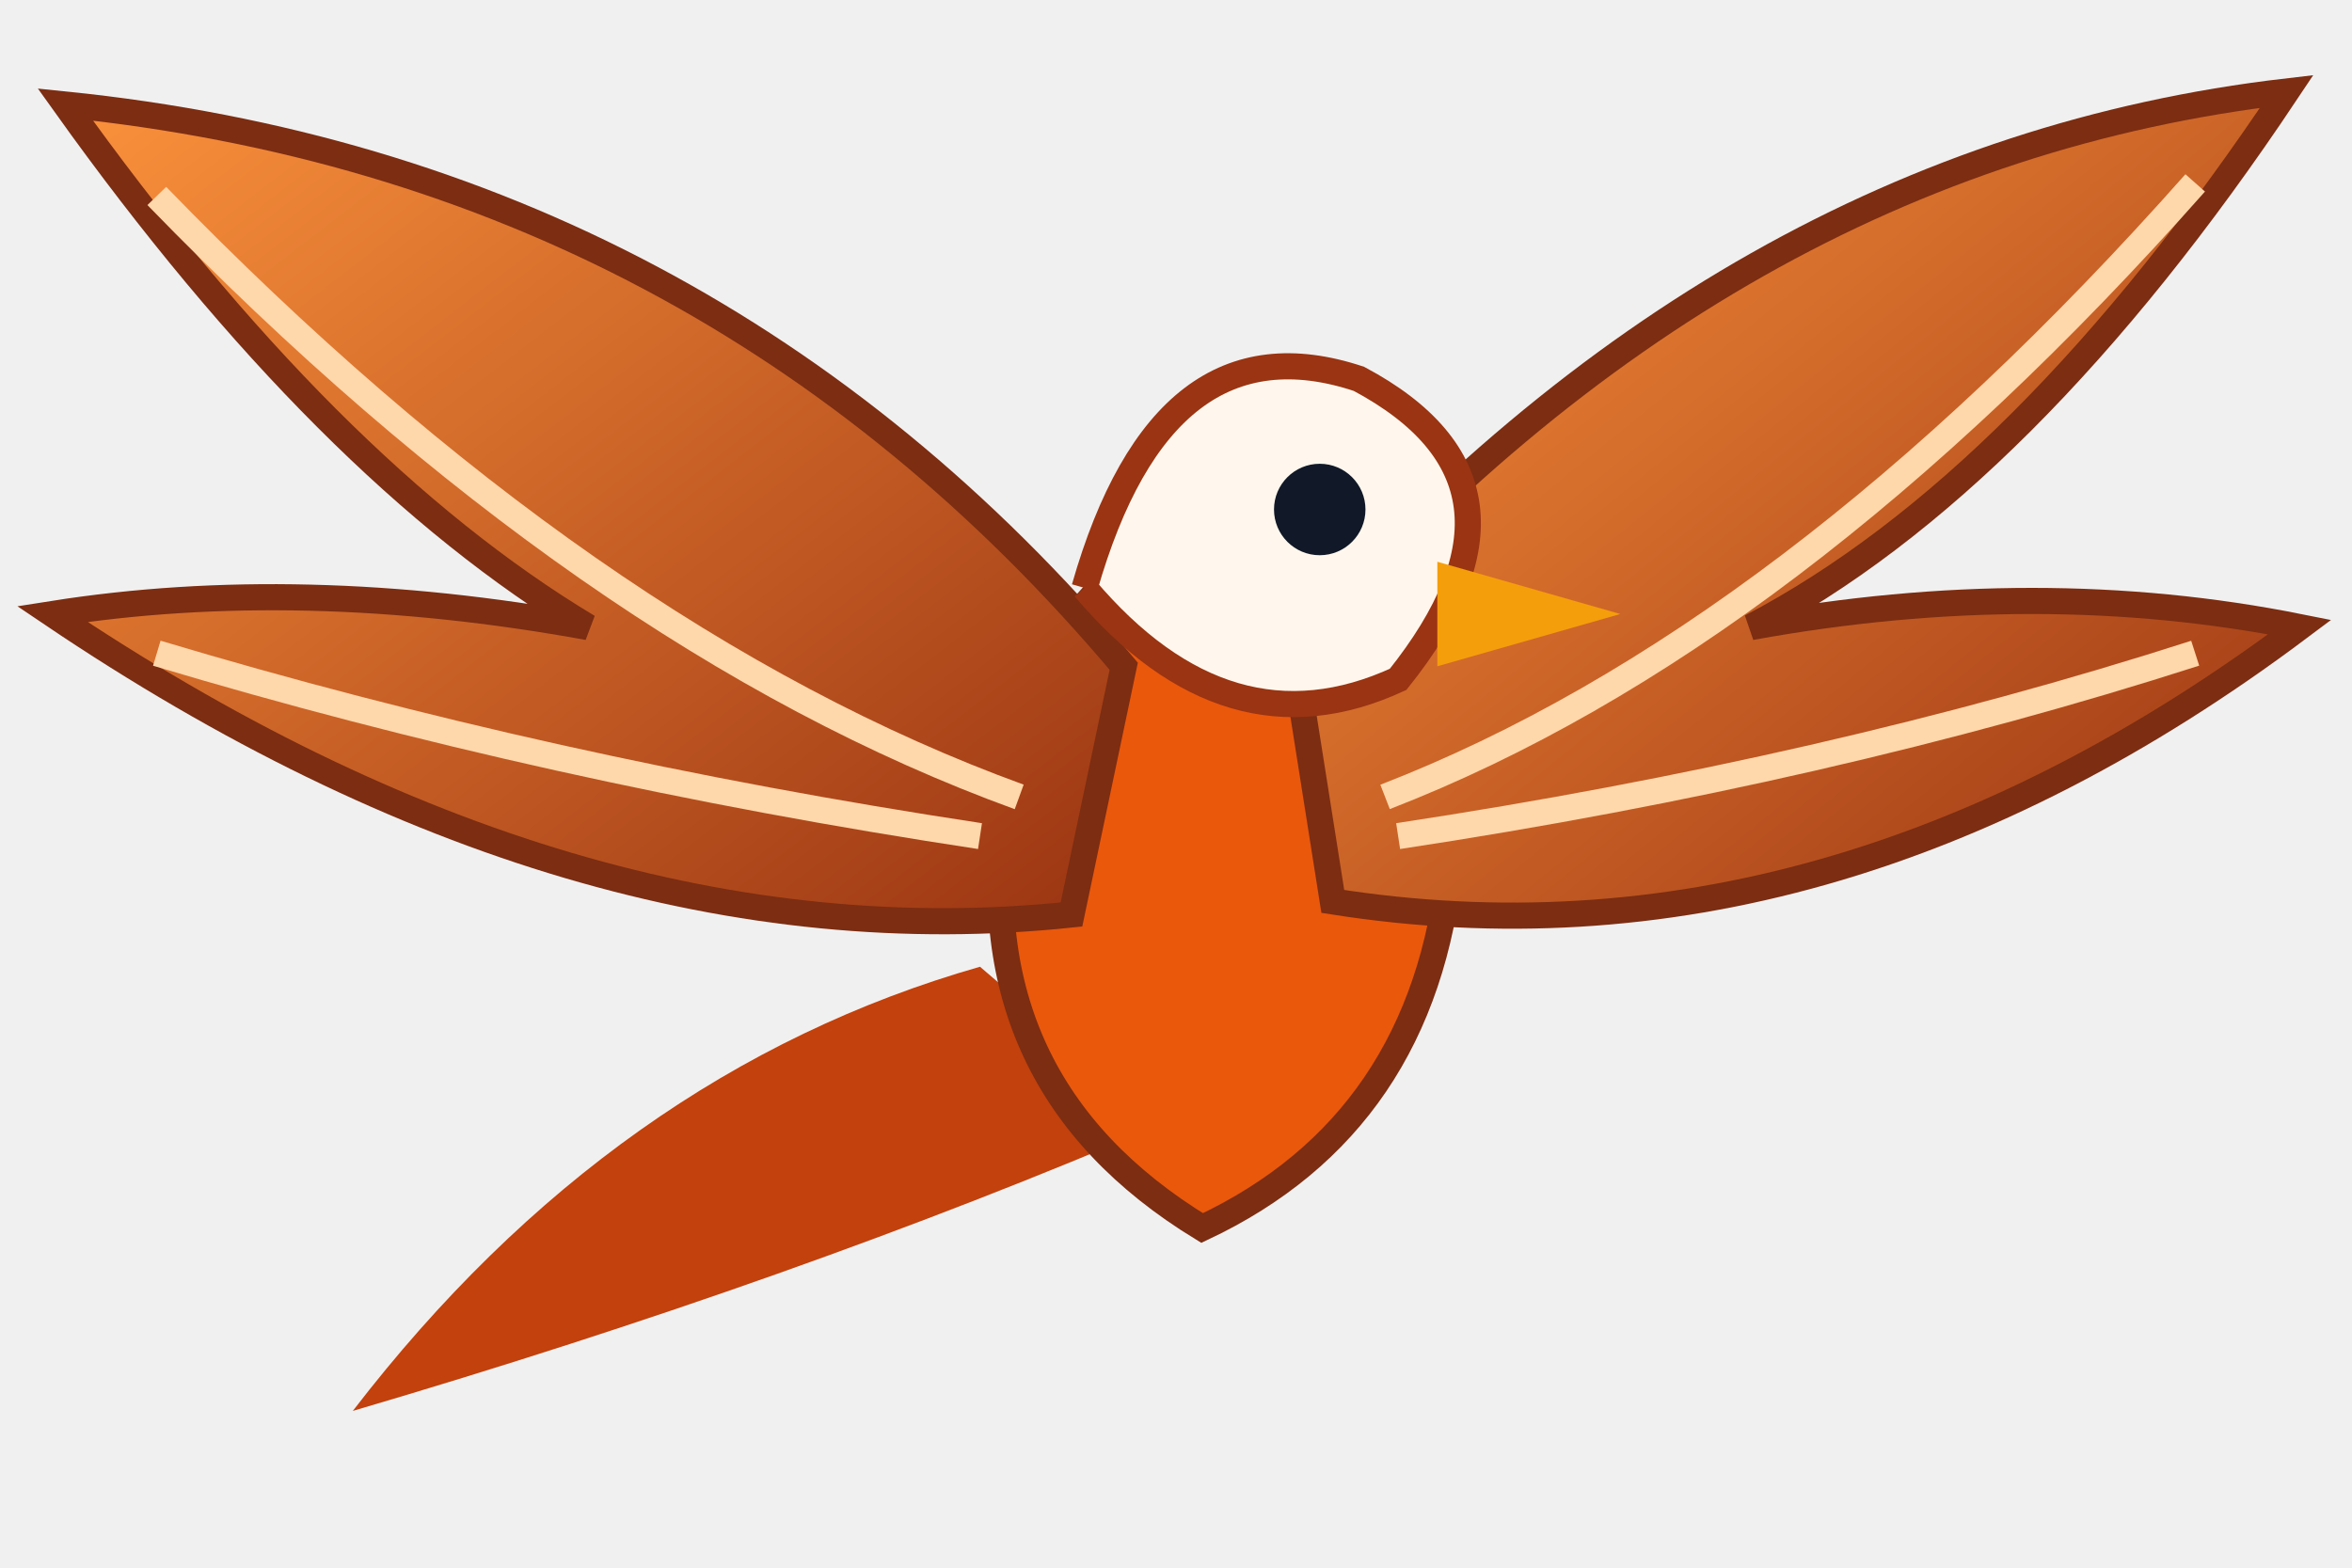
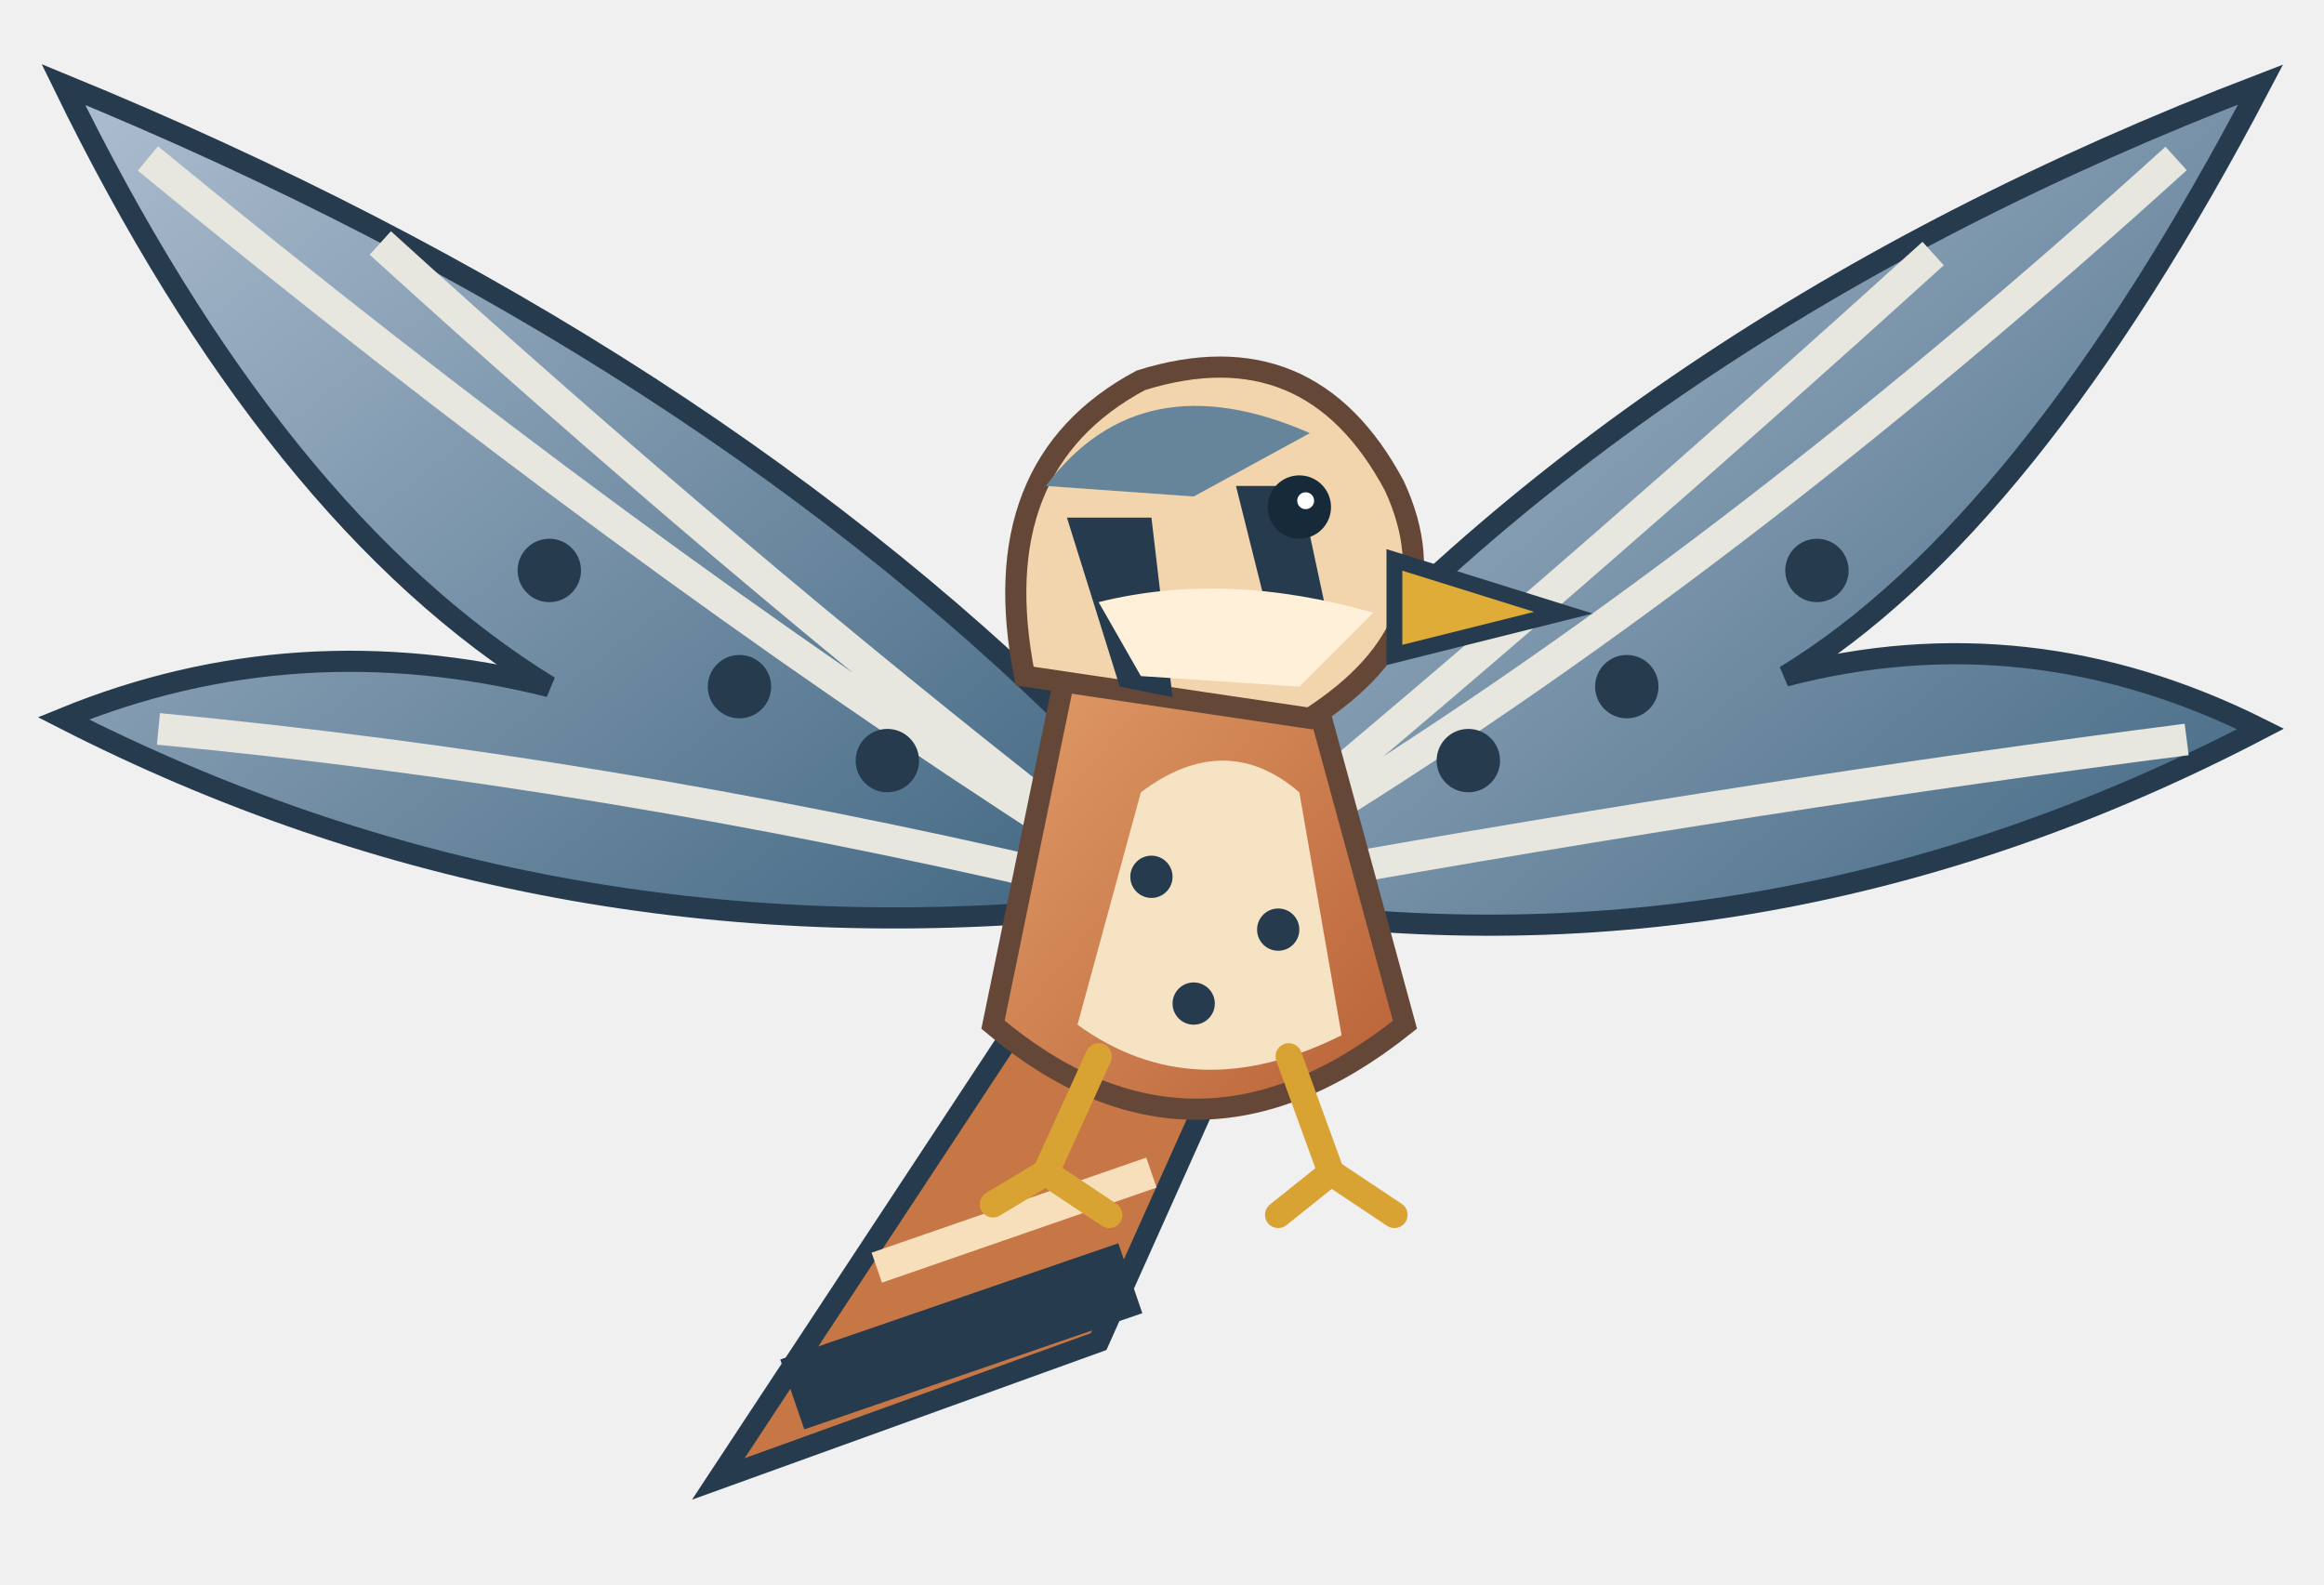
- <svg xmlns="http://www.w3.org/2000/svg" viewBox="0 0 180 120" aria-label="Animated flying kestrel">
+ <svg xmlns="http://www.w3.org/2000/svg" viewBox="0 0 220 150" role="img" aria-label="Animated illustrated American kestrel flying">
  <defs>
-     <linearGradient id="feather" x1="0" y1="0" x2="1" y2="1">
-       <stop stop-color="#fb923c" />
-       <stop offset="1" stop-color="#9a3412" />
+     <linearGradient id="rust" x2="1" y2="1">
+       <stop stop-color="#e4a06b" />
+       <stop offset="1" stop-color="#b86137" />
+     </linearGradient>
+     <linearGradient id="slate" x2="1" y2="1">
+       <stop stop-color="#aebed0" />
+       <stop offset="1" stop-color="#426782" />
    </linearGradient>
  </defs>
-   <g class="bird">
-     <path d="M75 74 Q47 82 27 108 Q61 98 89 86" fill="#c2410c" />
-     <path d="M92 40 Q108 45 111 66 Q109 86 92 94 Q74 83 77 62 Q79 45 92 40" fill="#ea580c" stroke="#7c2d12" stroke-width="2" />
-     <g class="wing-left">
-       <path d="M86 51 Q54 13 5 8 Q25 36 45 48 Q23 44 4 47 Q44 74 82 70Z" fill="url(#feather)" stroke="#7c2d12" stroke-width="2" />
-       <path d="M12 15 Q45 49 78 61 M12 50 Q42 59 75 64" fill="none" stroke="#fed7aa" stroke-width="2" />
+   <g class="tail">
+     <path d="M97 96 L68 140 L104 127 L117 98Z" fill="#c77746" stroke="#263b4e" stroke-width="2" />
+     <path d="M75 132 L107 121" stroke="#263b4e" stroke-width="7" />
+     <path d="M83 120 L109 111" stroke="#f7dfbc" stroke-width="3" />
+   </g>
+   <g class="left-wing">
+     <path d="M105 72 Q67 33 6 8 Q26 49 52 65 Q28 59 6 68 Q51 91 103 86Z" fill="url(#slate)" stroke="#263b4e" stroke-width="2" />
+     <path d="M14 15 Q59 52 101 79 M15 69 Q57 73 100 83 M36 23 Q69 53 101 78" fill="none" stroke="#e7e7df" stroke-width="3" />
+     <g fill="#263b4e">
+       <circle cx="52" cy="54" r="3" />
+       <circle cx="70" cy="65" r="3" />
+       <circle cx="84" cy="72" r="3" />
    </g>
-     <g class="wing-right">
-       <path d="M99 50 Q132 12 175 7 Q155 37 134 48 Q156 44 176 48 Q140 75 102 69Z" fill="url(#feather)" stroke="#7c2d12" stroke-width="2" />
-       <path d="M168 14 Q137 49 106 61 M168 50 Q140 59 107 64" fill="none" stroke="#fed7aa" stroke-width="2" />
+   </g>
+   <g class="right-wing">
+     <path d="M119 72 Q154 31 214 8 Q192 50 169 64 Q192 58 214 69 Q168 93 119 86Z" fill="url(#slate)" stroke="#263b4e" stroke-width="2" />
+     <path d="M206 15 Q163 54 122 79 M207 70 Q168 75 123 83 M183 24 Q151 53 121 78" fill="none" stroke="#e7e7df" stroke-width="3" />
+     <g fill="#263b4e">
+       <circle cx="172" cy="54" r="3" />
+       <circle cx="154" cy="65" r="3" />
+       <circle cx="139" cy="72" r="3" />
    </g>
-     <path d="M83 45 Q89 24 104 29 Q119 37 107 52 Q94 58 83 45" fill="#fff7ed" stroke="#9a3412" stroke-width="2" />
-     <circle cx="101" cy="39" r="3.5" fill="#111827" />
-     <path d="M110 43 L124 47 L110 51Z" fill="#f59e0b" />
  </g>
-   <style>.wing-left{transform-origin:85px 58px;animation:left-flap 1.05s ease-in-out infinite}.wing-right{transform-origin:100px 58px;animation:right-flap 1.05s ease-in-out infinite}.bird{animation:bob 2.8s ease-in-out infinite}@keyframes left-flap{0%,100%{transform:rotate(0deg) scaleY(1)}50%{transform:rotate(13deg) scaleY(.35)}}@keyframes right-flap{0%,100%{transform:rotate(0deg) scaleY(1)}50%{transform:rotate(-13deg) scaleY(.35)}}@keyframes bob{0%,100%{transform:translateY(2px)}50%{transform:translateY(-3px)}}@media(prefers-reduced-motion:reduce){.wing-left,.wing-right,.bird{animation:none}}</style>
+   <path d="M101 63 Q112 52 124 64 L133 97 Q113 113 94 97Z" fill="url(#rust)" stroke="#654737" stroke-width="2" />
+   <path d="M108 75 Q116 69 123 75 L127 98 Q113 105 102 97Z" fill="#f6e3c3" />
+   <g fill="#263b4e">
+     <circle cx="109" cy="83" r="2" />
+     <circle cx="121" cy="88" r="2" />
+     <circle cx="113" cy="95" r="2" />
+   </g>
+   <path d="M97 64 Q93 44 108 36 Q124 31 132 46 Q138 59 124 68Z" fill="#f2d5ac" stroke="#654737" stroke-width="2" />
+   <path d="M99 46 Q108 34 124 41 L113 47Z" fill="#67859a" />
+   <path d="M101 49 L106 65 L111 66 L109 49Z M117 46 L121 62 L126 60 L123 46Z" fill="#263b4e" />
+   <path d="M104 57 Q116 54 130 58 L123 65 L108 64Z" fill="#fff1d9" />
+   <circle cx="123" cy="48" r="3" fill="#172a39" />
+   <circle cx="123.6" cy="47.4" r=".8" fill="#fff" />
+   <path d="M132 53 L148 58 L132 62Z" fill="#dfac37" stroke="#263b4e" stroke-width="1.5" />
+   <path d="M104 100 L99 111 L94 114 M99 111 L105 115 M122 100 L126 111 L121 115 M126 111 L132 115" fill="none" stroke="#d9a333" stroke-width="2.5" stroke-linecap="round" />
+   <style>.left-wing{transform-origin:105px 78px;animation:left 1.2s ease-in-out infinite}.right-wing{transform-origin:119px 78px;animation:right 1.2s ease-in-out infinite}@keyframes left{0%,100%{transform:rotate(0deg) scaleY(1)}50%{transform:rotate(10deg) scaleY(.5)}}@keyframes right{0%,100%{transform:rotate(0deg) scaleY(1)}50%{transform:rotate(-10deg) scaleY(.5)}}@media(prefers-reduced-motion:reduce){.left-wing,.right-wing{animation:none}}</style>
</svg>
